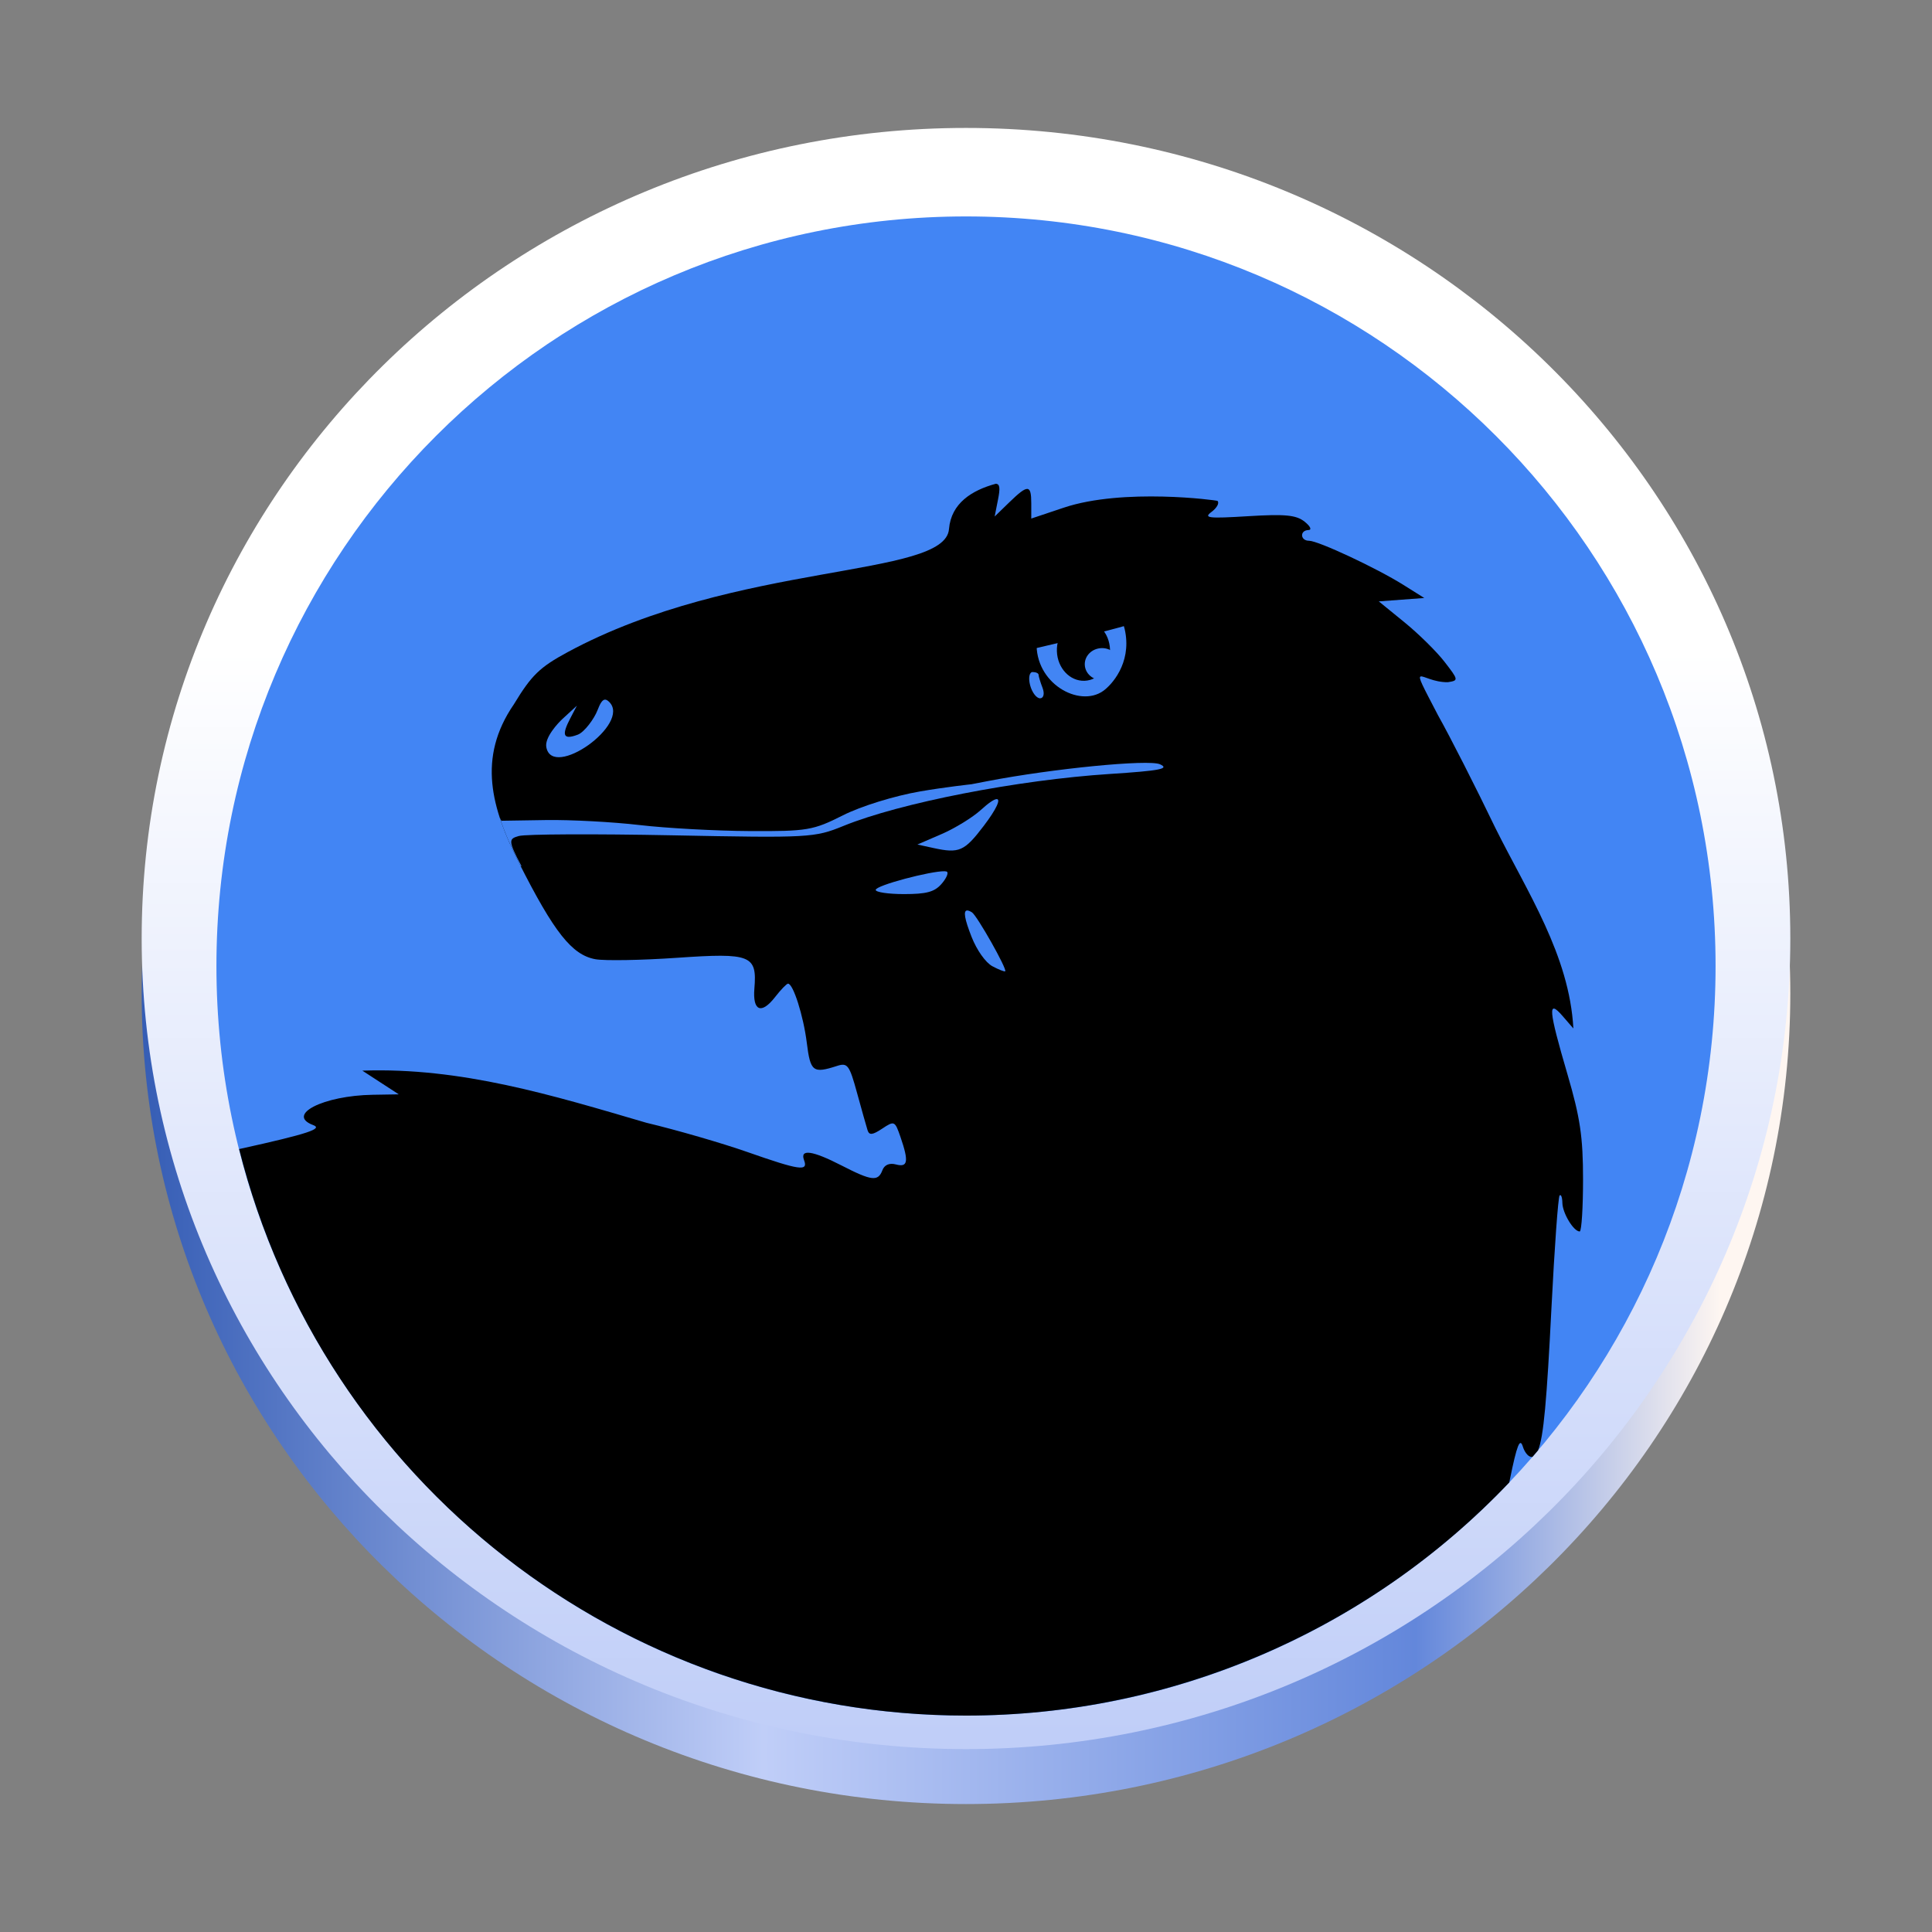
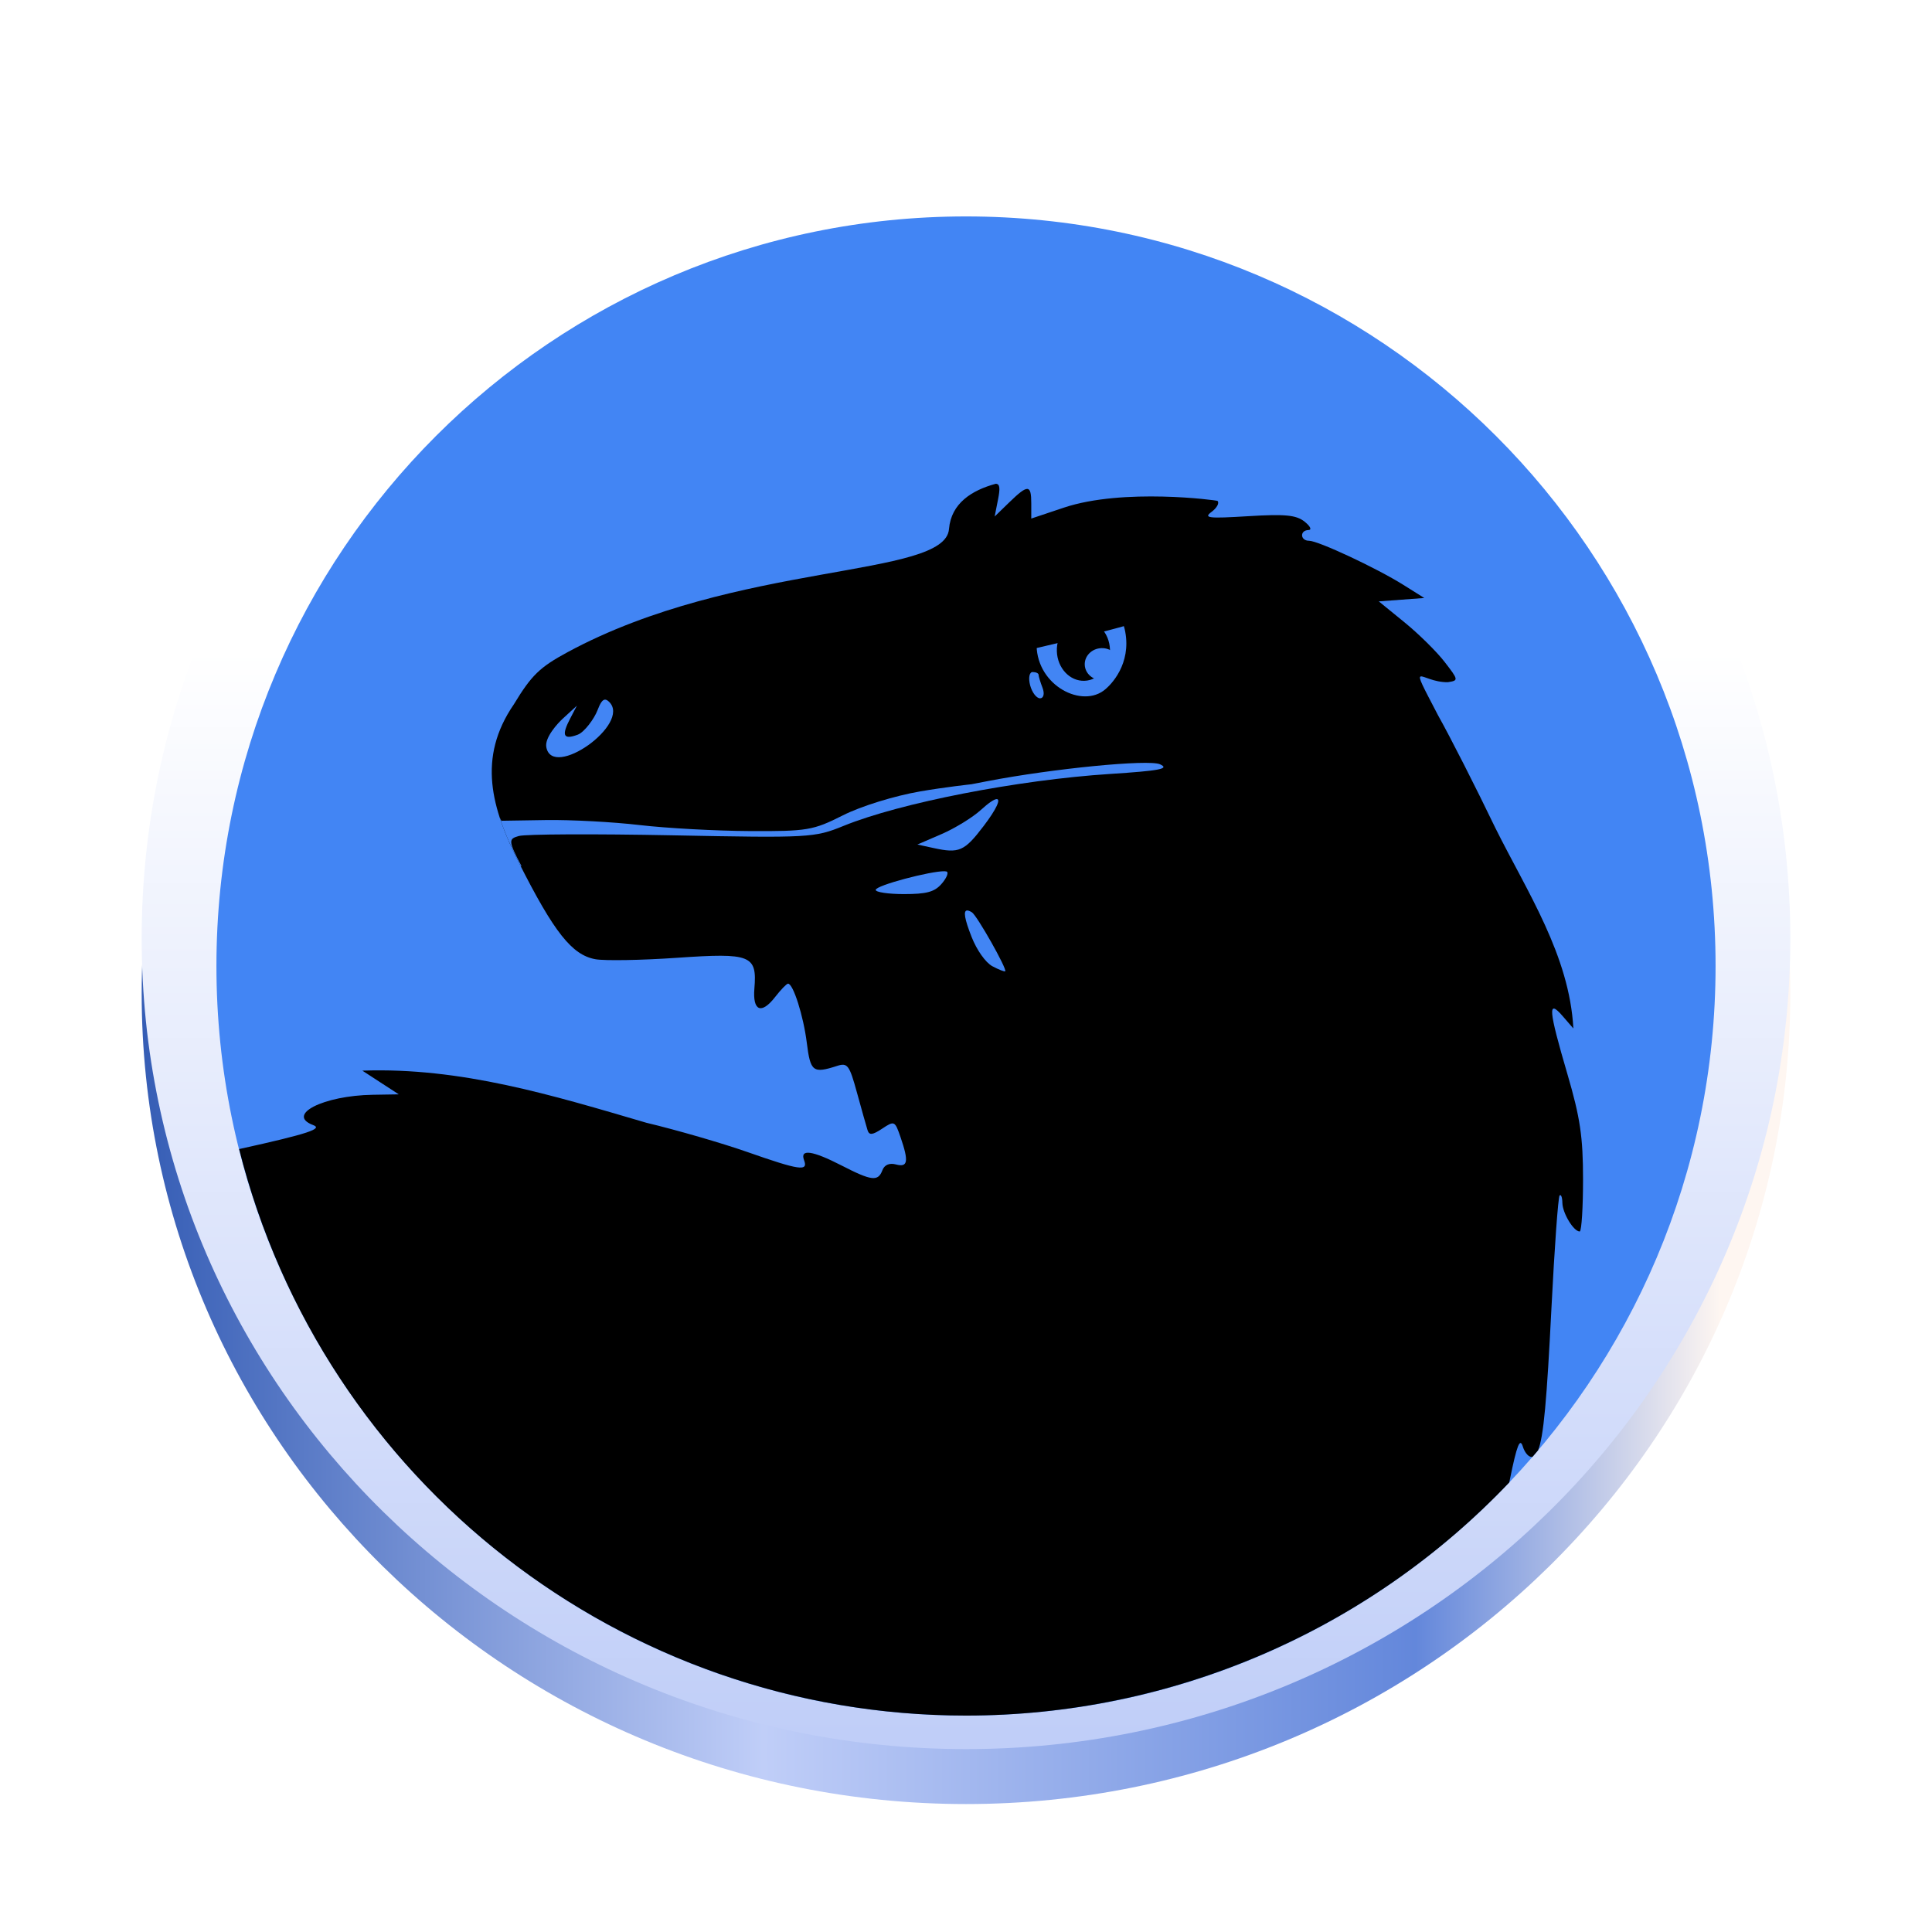
<svg xmlns="http://www.w3.org/2000/svg" xml:space="preserve" width="1200" height="1200" viewBox="0 0 1200 1200">
  <defs>
    <linearGradient id="b" x1="64" x2="64" y1="2" y2="120.048" gradientTransform="translate(843 974)" gradientUnits="userSpaceOnUse">
      <stop offset=".33" stop-color="#fff" style="stop-color:#fff;stop-opacity:1" />
      <stop offset="1" stop-color="#ffdcc7" style="stop-color:#c0cef8;stop-opacity:1" />
    </linearGradient>
    <linearGradient id="a" x2="118.93" y1="269.46" y2="269.46" gradientTransform="matrix(1 0 0 .98333 843 805.97)" gradientUnits="userSpaceOnUse">
      <stop offset="0" stop-color="#eda68c" style="stop-color:#2953af;stop-opacity:1" />
      <stop offset=".414" stop-color="#fef6f1" style="stop-color:#c0cef8;stop-opacity:1" />
      <stop offset=".813" stop-color="#eda187" style="stop-color:#6387db;stop-opacity:1" />
      <stop offset="1" stop-color="#fef6f1" />
    </linearGradient>
  </defs>
-   <path d="M0 0h1200v1203.571H0z" style="fill:gray;fill-opacity:1;stroke-width:9.768" />
  <path fill="url(#a)" d="M967 1040c0 32.585-26.863 59-60 59s-60-26.415-60-59 26.863-59 60-59 60 26.415 60 59" style="fill:url(#a)" transform="translate(-7139.733 -8257.6)scale(8.53333)" />
  <path fill="url(#b)" fill-rule="evenodd" d="M967 1036c0 32.585-26.863 59-60 59s-60-26.415-60-59 26.863-59 60-59 60 26.415 60 59" style="fill:url(#b)" transform="translate(-7139.733 -8257.6)scale(8.53333)" />
  <path d="M1065.572 600A465.57 465.57 0 0 1 600 1065.572 465.57 465.57 0 0 1 134.429 600 465.57 465.57 0 0 1 600 134.429 465.57 465.57 0 0 1 1065.572 600" style="fill:#4285f4;fill-opacity:1;fill-rule:evenodd;stroke-width:8.086" />
  <path d="m618.48 300.476-.007.007c-14.773 4.031-27.654 12.024-29.04 28.089-2.208 30.604-132.133 19.906-236.796 76.447-17.39 9.397-22.486 14.34-33.423 32.385-23.013 33.481-13.823 64.76 3.029 98.306 21.92 43.414 33.007 57.422 47.528 60.073 5.767 1.05 28.678.652 50.907-.888 45.742-3.164 49.622-1.615 47.886 19.088-1.166 13.99 4.336 16.272 12.838 5.32 3.565-4.582 7.192-8.334 8.055-8.334 3.22 0 9.566 19.965 11.657 36.702 2.249 18.02 3.82 19.23 18.845 14.377 6.467-2.09 7.621-.546 12.343 16.69 2.87 10.452 5.807 20.908 6.545 23.227 1.04 3.276 3.053 3.068 9.114-.96 7.55-5.006 7.885-4.854 11.37 5.285 5.212 15.146 4.59 18.94-2.82 16.976-4.079-1.082-7.166.237-8.435 3.588-2.697 7.125-6.632 6.674-25.296-2.915-18.245-9.378-26.072-10.476-23.342-3.272 2.664 7.037-2.832 6.24-35.191-5.112-15.725-5.52-43.967-13.704-62.758-18.18-58.517-17.163-115.141-34.527-176.422-32.376l11.313 7.367 11.32 7.354-16.168.265c-30.698.499-54.125 12.407-37.01 18.823 5.904 2.214-1.793 5.171-45.996 14.9A465.57 465.57 0 0 0 600 1065.572a465.57 465.57 0 0 0 337.43-144.797q.207-.98.407-1.948c4.358-21.36 6.223-26.072 8.034-20.291 1.297 4.143 4.015 6.975 6.036 6.294a466 466 0 0 0 3.386-3.96c3.494-8.3 5.454-31.28 8.327-88.218 1.9-37.67 4.186-69.227 5.077-70.132s1.67 1.172 1.725 4.625c.108 6.383 6.992 17.75 10.762 17.75h.015l.029-.015.03-.015c1.1-.662 1.997-14.943 1.997-32.306 0-26.382-1.784-38.401-9.702-65.399-11.805-40.264-12.353-46.896-2.993-36.094l6.688 7.733c-2.448-45.458-28.656-84.762-48.41-124.455-12.122-25.22-28.16-56.736-35.634-70.039-19.324-37.144-11.426-20.38 6.064-20.578 6.757-1.05 6.72-1.317-2.033-12.651-4.918-6.37-16.13-17.42-24.903-24.56l-15.945-12.987 14.12-1.053 14.14-1.052-12.93-8.113c-16.682-10.466-52.965-27.437-58.648-27.437-5.525 0-5.88-6.511-.365-6.651 2.258-.061 1.184-2.374-2.428-5.234-5.193-4.12-12.11-4.784-35.12-3.366-24.683 1.522-27.823 1.15-22.64-2.685 3.314-2.454 4.981-5.519 3.703-6.816-.393-.396-58.494-8.174-95.472 4.196l-20.205 6.766v-9.48c0-11.74-2.075-11.836-13.619-.637l-9.121 8.85 2.069-10.483c1.306-6.597 1.382-9.784-1.39-9.859z" style="fill:#000;fill-rule:evenodd;stroke-width:10.292" />
  <path d="M375.721 434.556c-1.56.097-2.939 2.2-4.639 6.67-1.9 4.997-8.004 13.495-12.21 15.086-9.862 3.73-9.677-.502-4.668-10.119l4.11-7.883-8.903 8.184c-2.822 2.596-11.148 11.502-10.1 17.491 3.599 20.571 52.884-14.342 39.09-27.99-1-.99-1.862-1.49-2.68-1.44" style="fill:#4285f4;fill-opacity:1;stroke-width:4.666" />
  <circle cx="672.2" cy="408.986" r="10.145" style="fill:#000;fill-opacity:1;stroke-width:6.695" />
  <path d="M653.387 410.945c.069.548.174 1.104.33 1.662v-1.662zm-12.004 6.47c-2.033 0-2.736 3.679-1.563 8.165s3.952 8.153 6.173 8.153 2.924-2.9 1.562-6.448-2.475-7.226-2.475-8.164-1.664-1.706-3.697-1.706" style="fill:#4285f4;fill-opacity:1;stroke-width:5.634" />
  <path d="M618.95 496.343c-1.571.127-4.832 2.273-9.742 6.744-5.09 4.634-16.037 11.36-24.324 14.946l-15.065 6.516 9.998 2.178c15.924 3.47 19.145 2.056 31.077-13.588 8.269-10.842 10.857-17.023 8.056-16.796" style="fill:#4285f4;fill-opacity:1;stroke-width:4.666" />
  <path d="M571.524 491.56c-16.034 2.77-36.7 9.17-47.946 14.846-18.507 9.342-22.185 9.967-57.825 9.788-20.934-.105-51.75-1.787-68.47-3.737s-42.882-3.348-58.143-3.107l-27.75.437-1.003-1.96c2.982 9.18 7.115 18.44 11.856 27.878.39.77.776 1.536 1.158 2.288h.52c-8.673-16.251-7.777-16.975-1.668-18.737 4.113-1.187 46.998-1.377 95.299-.429 85.253 1.674 88.365 1.502 106.4-5.85 35.08-14.302 108.278-28.568 165.509-32.262 31.003-2.001 37.258-3.218 31.004-6.015-7.065-3.159-66.338 2.637-107.001 10.462l-10.134 1.95s-16.307 1.771-31.806 4.448" style="fill:#4285f4;fill-opacity:1;stroke-width:4.666" />
-   <path d="M600.724 565.51c-2.546.062-1.628 5.284 2.743 16.41 3.227 8.216 8.71 15.972 12.88 18.204 3.932 2.105 7.493 3.504 7.993 3.157l.007-.007.007-.007c1.306-1.305-17.54-34.67-20.678-36.61-1.256-.776-2.242-1.161-2.954-1.144zM586.578 541.15c-8.3-.202-42.664 8.758-42.664 11.59 0 1.43 7.909 2.597 17.579 2.597 13.779 0 18.76-1.301 23.04-6.03 3.004-3.32 4.676-6.824 3.717-7.783-.234-.234-.813-.352-1.672-.373z" style="fill:#4285f4;fill-opacity:1;stroke-width:4.155" />
+   <path d="M600.724 565.51c-2.546.062-1.628 5.284 2.743 16.41 3.227 8.216 8.71 15.972 12.88 18.204 3.932 2.105 7.493 3.504 7.993 3.157l.007-.007.007-.007c1.306-1.305-17.54-34.67-20.678-36.61-1.256-.776-2.242-1.161-2.954-1.144zm-14.146-24.36c-8.3-.202-42.664 8.758-42.664 11.59 0 1.43 7.909 2.597 17.579 2.597 13.779 0 18.76-1.301 23.04-6.03 3.004-3.32 4.676-6.824 3.717-7.783-.234-.234-.813-.352-1.672-.373z" style="fill:#4285f4;fill-opacity:1;stroke-width:4.155" />
  <path d="M662.505 376.732c5.672-1.662 17.016-4.987 24.714-6.808 7.697-1.821 11.749-.999 14.342.268s3.727 4.117 4.375 8.392c2.702 17.82-8.598 29.297-13.451 32.458-13.61 8.865-37.863-5.6-35.896-28.658.244-2.85.244-3.99 5.916-5.652" style="fill:#4285f4;fill-opacity:1;stroke-width:7.136" transform="rotate(-2.034 -133.844 2967.936)scale(1.11878)" />
-   <g transform="matrix(1.11808 -.0397 .03277 .92277 -102.607 76.217)">
+   <g transform="rotate(-2.034 2095.89 2928.763)scale(1.11878 .92335)">
    <ellipse cx="682.383" cy="384.553" rx="14.754" ry="20.446" style="fill:#000;fill-opacity:1;stroke-width:4.951" />
    <ellipse cx="692.383" cy="394.222" rx="9.549" ry="10.777" style="fill:#4285f4;fill-opacity:1;stroke-width:5.541" />
  </g>
  <path d="M667.722 346.564c-3.034.473-8.548 3.879-16.28 10.257-16.309 13.435-46.413 54.208-46.413 54.208s101.243-20.73 138.03-36.944c26.954-8.524 22.377-15.048-8.88-12.657-22.926 1.76-24.912.82-17.664-8.36 6.918-8.761-30.824-.791-55.77 16.934l5.817-10.808c4.847-9 5.055-13.237 1.16-12.63" style="fill:#000;fill-opacity:1;stroke-width:3.968" />
</svg>
